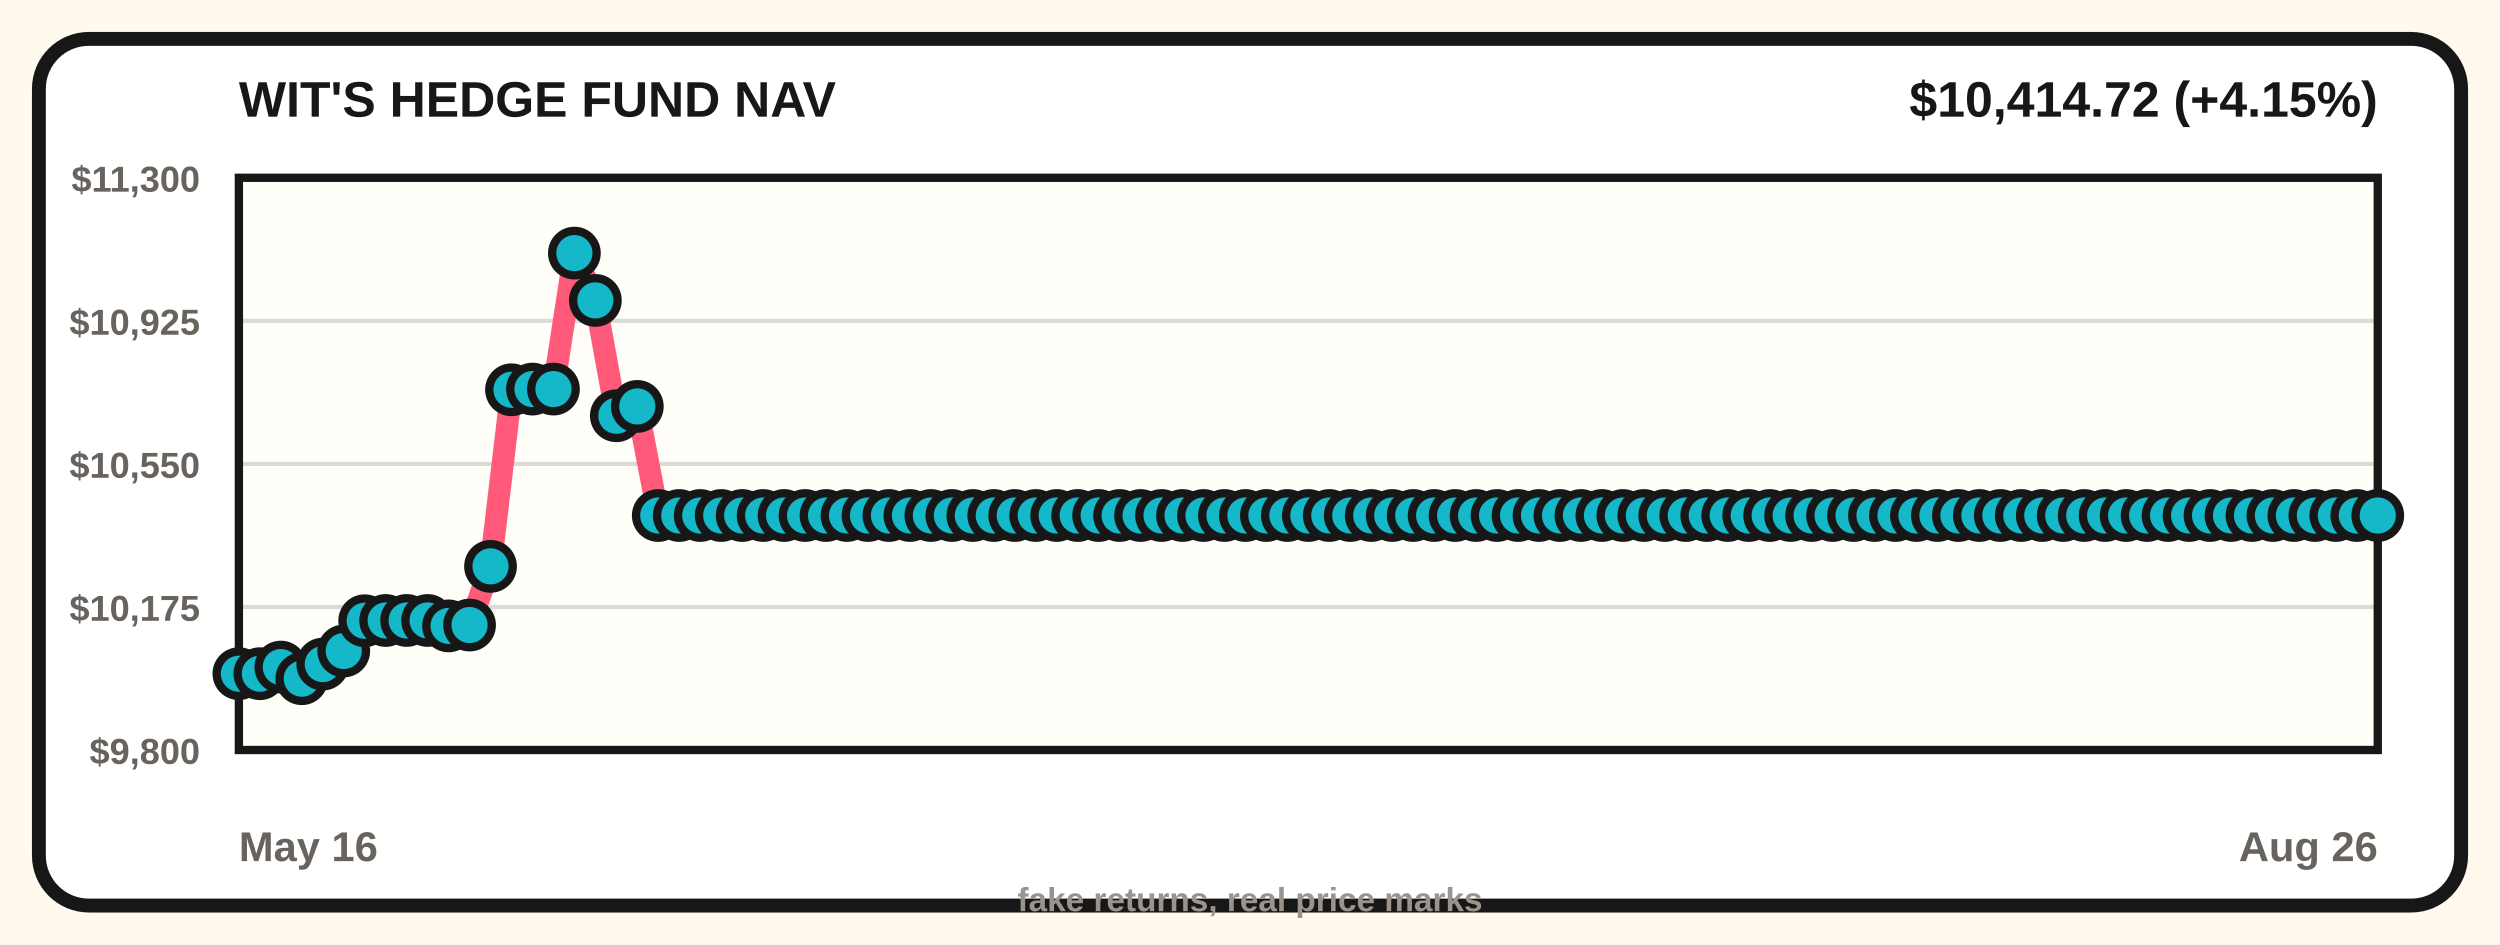
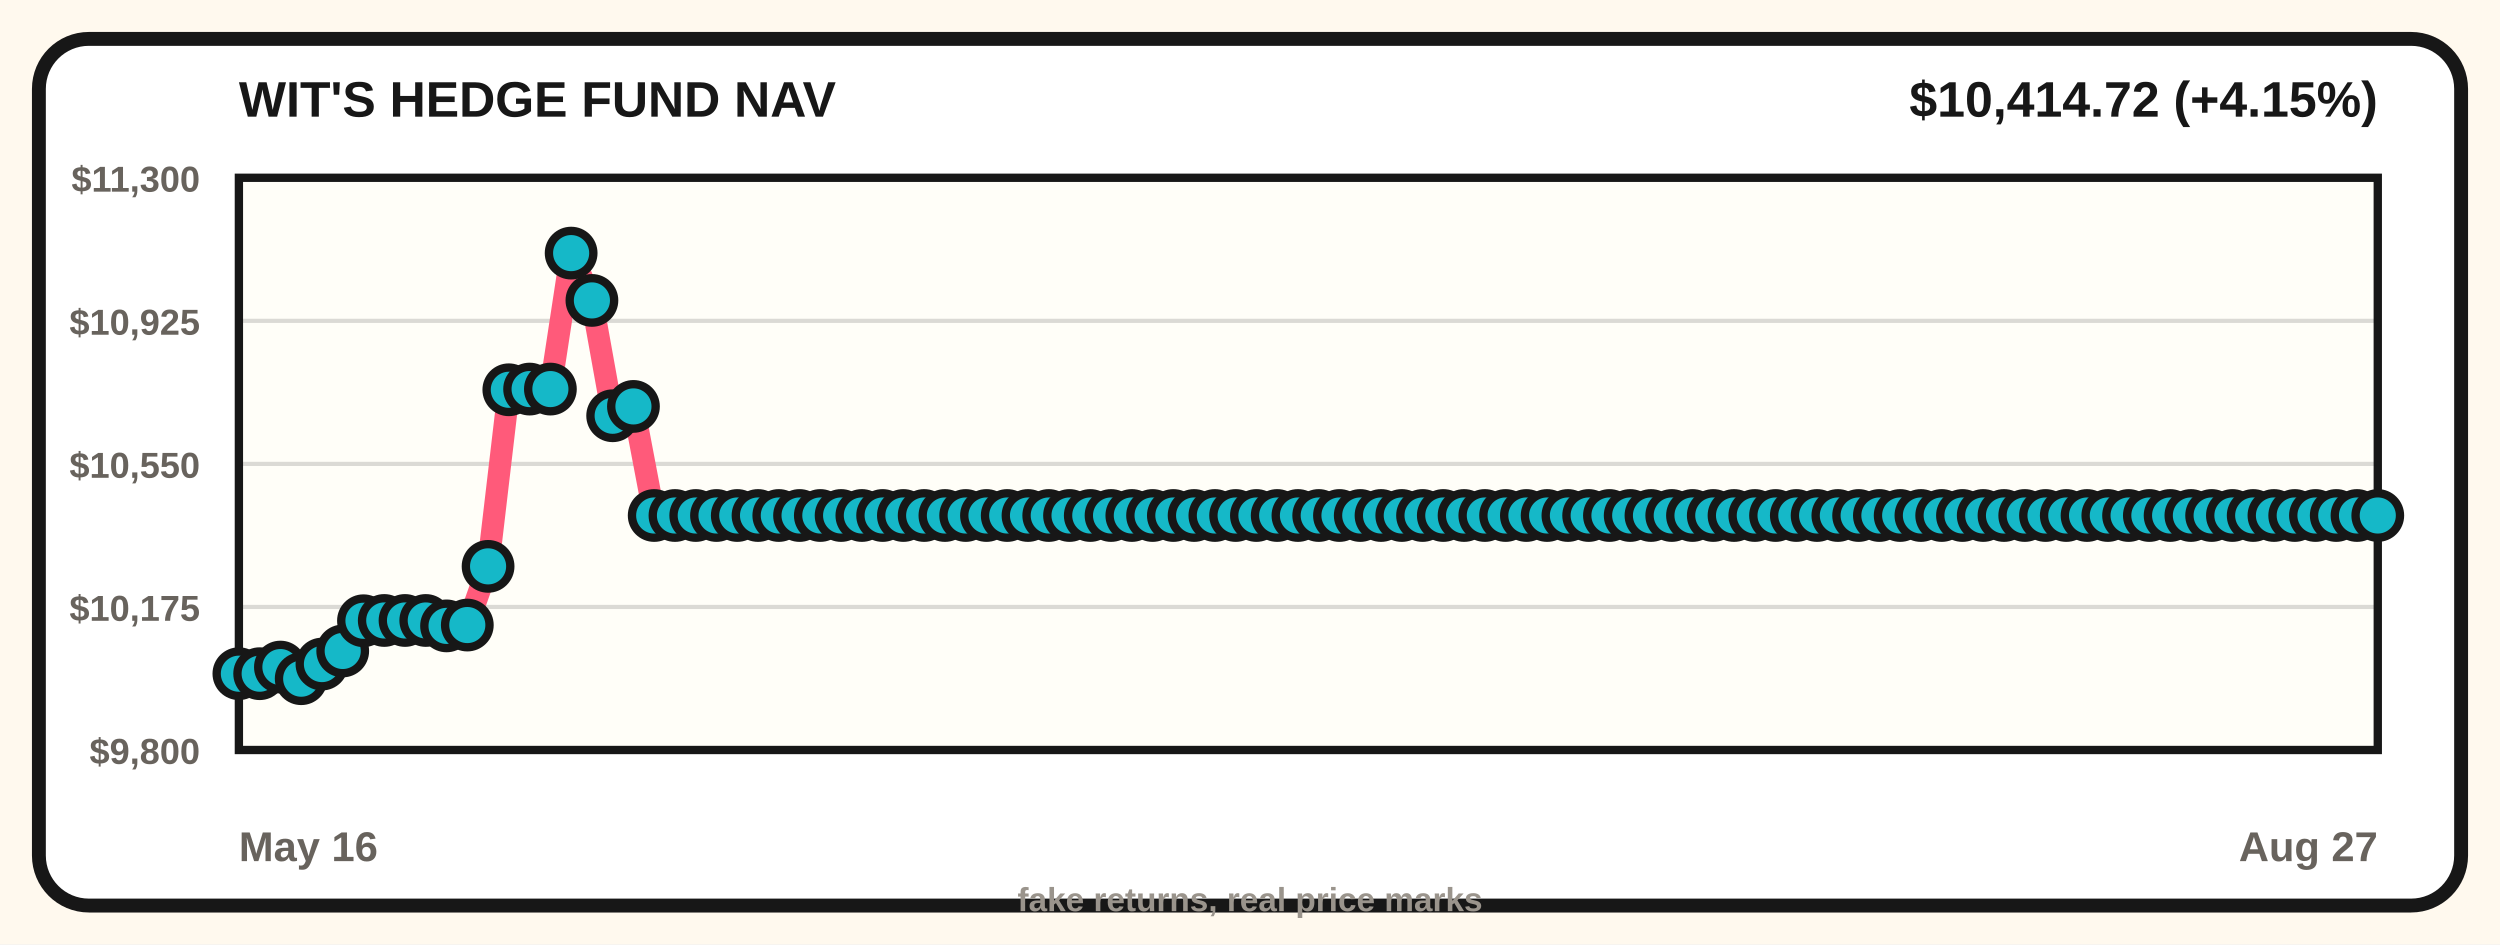
<svg xmlns="http://www.w3.org/2000/svg" width="900" height="340" viewBox="0 0 900 340" role="img" aria-label="Wit's Hedge Fund fake NAV chart">
  <rect width="900" height="340" fill="#fff9ee" />
  <rect x="14" y="14" width="872" height="312" rx="18" fill="#ffffff" stroke="#171717" stroke-width="5" />
  <rect x="86" y="64" width="770" height="206" fill="#fffef8" stroke="#171717" stroke-width="3" />
  <line x1="86" y1="270" x2="856" y2="270" stroke="#171717" stroke-width="1.5" opacity="0.16" />
  <text x="72" y="275" text-anchor="end" font-family="Arial, sans-serif" font-size="13" font-weight="800" fill="#68635d">$9,800</text>
  <line x1="86" y1="218.5" x2="856" y2="218.5" stroke="#171717" stroke-width="1.5" opacity="0.16" />
  <text x="72" y="223.5" text-anchor="end" font-family="Arial, sans-serif" font-size="13" font-weight="800" fill="#68635d">$10,175</text>
  <line x1="86" y1="167" x2="856" y2="167" stroke="#171717" stroke-width="1.5" opacity="0.16" />
  <text x="72" y="172" text-anchor="end" font-family="Arial, sans-serif" font-size="13" font-weight="800" fill="#68635d">$10,550</text>
  <line x1="86" y1="115.5" x2="856" y2="115.5" stroke="#171717" stroke-width="1.5" opacity="0.16" />
  <text x="72" y="120.5" text-anchor="end" font-family="Arial, sans-serif" font-size="13" font-weight="800" fill="#68635d">$10,925</text>
  <line x1="86" y1="64" x2="856" y2="64" stroke="#171717" stroke-width="1.5" opacity="0.16" />
  <text x="72" y="69" text-anchor="end" font-family="Arial, sans-serif" font-size="13" font-weight="800" fill="#68635d">$11,300</text>
-   <polyline points="86,242.53 93.55,242.53 101.1,240.15 108.65,244.33 116.2,239.07 123.75,234.35 131.29,223.47 138.84,223.37 146.39,223.37 153.94,223.37 161.49,225.32 169.04,225.02 176.59,203.89 184.14,140.32 191.69,140.07 199.24,140.07 206.78,91.12 214.33,108.15 221.88,149.67 229.43,146.31 236.98,185.58 244.53,185.58 252.08,185.58 259.63,185.58 267.18,185.58 274.73,185.58 282.27,185.58 289.82,185.58 297.37,185.58 304.92,185.58 312.47,185.58 320.02,185.58 327.57,185.58 335.12,185.58 342.67,185.58 350.22,185.58 357.76,185.58 365.31,185.58 372.86,185.58 380.41,185.58 387.96,185.58 395.51,185.58 403.06,185.58 410.61,185.58 418.16,185.58 425.71,185.58 433.25,185.58 440.8,185.58 448.35,185.58 455.9,185.58 463.45,185.58 471,185.58 478.55,185.58 486.1,185.58 493.65,185.58 501.2,185.58 508.75,185.58 516.29,185.58 523.84,185.58 531.39,185.58 538.94,185.58 546.49,185.58 554.04,185.58 561.59,185.58 569.14,185.58 576.69,185.58 584.24,185.58 591.78,185.58 599.33,185.58 606.88,185.58 614.43,185.58 621.98,185.58 629.53,185.58 637.08,185.58 644.63,185.58 652.18,185.58 659.73,185.58 667.27,185.58 674.82,185.58 682.37,185.58 689.92,185.58 697.47,185.58 705.02,185.58 712.57,185.58 720.12,185.58 727.67,185.58 735.22,185.58 742.76,185.58 750.31,185.58 757.86,185.58 765.41,185.58 772.96,185.58 780.51,185.58 788.06,185.58 795.61,185.58 803.16,185.58 810.71,185.58 818.25,185.58 825.8,185.58 833.35,185.58 840.9,185.58 848.45,185.58 856,185.58" fill="none" stroke="#ff5a7a" stroke-width="8" stroke-linecap="round" stroke-linejoin="round" />
+   <polyline points="86,242.53 93.48,242.53 100.95,240.15 108.43,244.33 115.9,239.07 123.38,234.35 130.85,223.47 138.33,223.37 145.81,223.37 153.28,223.37 160.76,225.32 168.23,225.02 175.71,203.89 183.18,140.32 190.66,140.07 198.14,140.07 205.61,91.12 213.09,108.15 220.56,149.67 228.04,146.31 235.51,185.58 242.99,185.58 250.47,185.58 257.94,185.58 265.42,185.58 272.89,185.58 280.37,185.58 287.84,185.58 295.32,185.58 302.8,185.58 310.27,185.58 317.75,185.58 325.22,185.58 332.7,185.58 340.17,185.58 347.65,185.58 355.13,185.58 362.6,185.58 370.08,185.58 377.55,185.58 385.03,185.58 392.5,185.58 399.98,185.58 407.46,185.58 414.93,185.58 422.41,185.58 429.88,185.58 437.36,185.58 444.83,185.58 452.31,185.58 459.79,185.58 467.26,185.58 474.74,185.58 482.21,185.58 489.69,185.58 497.17,185.58 504.64,185.58 512.12,185.58 519.59,185.58 527.07,185.58 534.54,185.58 542.02,185.58 549.5,185.58 556.97,185.58 564.45,185.58 571.92,185.58 579.4,185.58 586.87,185.58 594.35,185.58 601.83,185.58 609.3,185.58 616.78,185.58 624.25,185.58 631.73,185.58 639.2,185.58 646.68,185.58 654.16,185.58 661.63,185.58 669.11,185.58 676.58,185.58 684.06,185.58 691.53,185.58 699.01,185.58 706.49,185.58 713.96,185.58 721.44,185.58 728.91,185.58 736.39,185.58 743.86,185.58 751.34,185.58 758.82,185.58 766.29,185.58 773.77,185.58 781.24,185.58 788.72,185.58 796.19,185.58 803.67,185.58 811.15,185.58 818.62,185.58 826.1,185.58 833.57,185.58 841.05,185.58 848.52,185.58 856,185.58" fill="none" stroke="#ff5a7a" stroke-width="8" stroke-linecap="round" stroke-linejoin="round" />
  <circle cx="86" cy="242.53" r="8" fill="#15b8c8" stroke="#171717" stroke-width="3" />
-   <circle cx="93.55" cy="242.53" r="8" fill="#15b8c8" stroke="#171717" stroke-width="3" />
-   <circle cx="101.1" cy="240.15" r="8" fill="#15b8c8" stroke="#171717" stroke-width="3" />
-   <circle cx="108.65" cy="244.33" r="8" fill="#15b8c8" stroke="#171717" stroke-width="3" />
-   <circle cx="116.2" cy="239.07" r="8" fill="#15b8c8" stroke="#171717" stroke-width="3" />
-   <circle cx="123.75" cy="234.35" r="8" fill="#15b8c8" stroke="#171717" stroke-width="3" />
-   <circle cx="131.29" cy="223.47" r="8" fill="#15b8c8" stroke="#171717" stroke-width="3" />
-   <circle cx="138.84" cy="223.37" r="8" fill="#15b8c8" stroke="#171717" stroke-width="3" />
-   <circle cx="146.39" cy="223.37" r="8" fill="#15b8c8" stroke="#171717" stroke-width="3" />
-   <circle cx="153.94" cy="223.37" r="8" fill="#15b8c8" stroke="#171717" stroke-width="3" />
-   <circle cx="161.49" cy="225.32" r="8" fill="#15b8c8" stroke="#171717" stroke-width="3" />
-   <circle cx="169.04" cy="225.02" r="8" fill="#15b8c8" stroke="#171717" stroke-width="3" />
-   <circle cx="176.59" cy="203.89" r="8" fill="#15b8c8" stroke="#171717" stroke-width="3" />
-   <circle cx="184.14" cy="140.32" r="8" fill="#15b8c8" stroke="#171717" stroke-width="3" />
-   <circle cx="191.69" cy="140.07" r="8" fill="#15b8c8" stroke="#171717" stroke-width="3" />
-   <circle cx="199.24" cy="140.07" r="8" fill="#15b8c8" stroke="#171717" stroke-width="3" />
-   <circle cx="206.78" cy="91.12" r="8" fill="#15b8c8" stroke="#171717" stroke-width="3" />
-   <circle cx="214.33" cy="108.15" r="8" fill="#15b8c8" stroke="#171717" stroke-width="3" />
-   <circle cx="221.88" cy="149.67" r="8" fill="#15b8c8" stroke="#171717" stroke-width="3" />
-   <circle cx="229.43" cy="146.31" r="8" fill="#15b8c8" stroke="#171717" stroke-width="3" />
-   <circle cx="236.98" cy="185.58" r="8" fill="#15b8c8" stroke="#171717" stroke-width="3" />
-   <circle cx="244.53" cy="185.58" r="8" fill="#15b8c8" stroke="#171717" stroke-width="3" />
-   <circle cx="252.08" cy="185.58" r="8" fill="#15b8c8" stroke="#171717" stroke-width="3" />
-   <circle cx="259.63" cy="185.58" r="8" fill="#15b8c8" stroke="#171717" stroke-width="3" />
-   <circle cx="267.18" cy="185.58" r="8" fill="#15b8c8" stroke="#171717" stroke-width="3" />
-   <circle cx="274.73" cy="185.58" r="8" fill="#15b8c8" stroke="#171717" stroke-width="3" />
-   <circle cx="282.27" cy="185.58" r="8" fill="#15b8c8" stroke="#171717" stroke-width="3" />
-   <circle cx="289.82" cy="185.58" r="8" fill="#15b8c8" stroke="#171717" stroke-width="3" />
-   <circle cx="297.37" cy="185.58" r="8" fill="#15b8c8" stroke="#171717" stroke-width="3" />
-   <circle cx="304.92" cy="185.58" r="8" fill="#15b8c8" stroke="#171717" stroke-width="3" />
-   <circle cx="312.47" cy="185.58" r="8" fill="#15b8c8" stroke="#171717" stroke-width="3" />
-   <circle cx="320.02" cy="185.58" r="8" fill="#15b8c8" stroke="#171717" stroke-width="3" />
-   <circle cx="327.57" cy="185.58" r="8" fill="#15b8c8" stroke="#171717" stroke-width="3" />
-   <circle cx="335.12" cy="185.58" r="8" fill="#15b8c8" stroke="#171717" stroke-width="3" />
-   <circle cx="342.67" cy="185.58" r="8" fill="#15b8c8" stroke="#171717" stroke-width="3" />
-   <circle cx="350.22" cy="185.58" r="8" fill="#15b8c8" stroke="#171717" stroke-width="3" />
-   <circle cx="357.76" cy="185.58" r="8" fill="#15b8c8" stroke="#171717" stroke-width="3" />
-   <circle cx="365.31" cy="185.58" r="8" fill="#15b8c8" stroke="#171717" stroke-width="3" />
-   <circle cx="372.86" cy="185.58" r="8" fill="#15b8c8" stroke="#171717" stroke-width="3" />
-   <circle cx="380.41" cy="185.58" r="8" fill="#15b8c8" stroke="#171717" stroke-width="3" />
-   <circle cx="387.96" cy="185.58" r="8" fill="#15b8c8" stroke="#171717" stroke-width="3" />
-   <circle cx="395.51" cy="185.58" r="8" fill="#15b8c8" stroke="#171717" stroke-width="3" />
-   <circle cx="403.06" cy="185.58" r="8" fill="#15b8c8" stroke="#171717" stroke-width="3" />
-   <circle cx="410.61" cy="185.58" r="8" fill="#15b8c8" stroke="#171717" stroke-width="3" />
-   <circle cx="418.16" cy="185.58" r="8" fill="#15b8c8" stroke="#171717" stroke-width="3" />
-   <circle cx="425.71" cy="185.58" r="8" fill="#15b8c8" stroke="#171717" stroke-width="3" />
-   <circle cx="433.25" cy="185.58" r="8" fill="#15b8c8" stroke="#171717" stroke-width="3" />
-   <circle cx="440.8" cy="185.58" r="8" fill="#15b8c8" stroke="#171717" stroke-width="3" />
-   <circle cx="448.35" cy="185.58" r="8" fill="#15b8c8" stroke="#171717" stroke-width="3" />
-   <circle cx="455.9" cy="185.58" r="8" fill="#15b8c8" stroke="#171717" stroke-width="3" />
-   <circle cx="463.45" cy="185.58" r="8" fill="#15b8c8" stroke="#171717" stroke-width="3" />
-   <circle cx="471" cy="185.58" r="8" fill="#15b8c8" stroke="#171717" stroke-width="3" />
-   <circle cx="478.55" cy="185.58" r="8" fill="#15b8c8" stroke="#171717" stroke-width="3" />
-   <circle cx="486.1" cy="185.58" r="8" fill="#15b8c8" stroke="#171717" stroke-width="3" />
-   <circle cx="493.65" cy="185.58" r="8" fill="#15b8c8" stroke="#171717" stroke-width="3" />
-   <circle cx="501.2" cy="185.58" r="8" fill="#15b8c8" stroke="#171717" stroke-width="3" />
-   <circle cx="508.75" cy="185.58" r="8" fill="#15b8c8" stroke="#171717" stroke-width="3" />
-   <circle cx="516.29" cy="185.58" r="8" fill="#15b8c8" stroke="#171717" stroke-width="3" />
-   <circle cx="523.84" cy="185.58" r="8" fill="#15b8c8" stroke="#171717" stroke-width="3" />
-   <circle cx="531.39" cy="185.58" r="8" fill="#15b8c8" stroke="#171717" stroke-width="3" />
-   <circle cx="538.94" cy="185.58" r="8" fill="#15b8c8" stroke="#171717" stroke-width="3" />
-   <circle cx="546.49" cy="185.58" r="8" fill="#15b8c8" stroke="#171717" stroke-width="3" />
-   <circle cx="554.04" cy="185.58" r="8" fill="#15b8c8" stroke="#171717" stroke-width="3" />
-   <circle cx="561.59" cy="185.58" r="8" fill="#15b8c8" stroke="#171717" stroke-width="3" />
-   <circle cx="569.14" cy="185.58" r="8" fill="#15b8c8" stroke="#171717" stroke-width="3" />
-   <circle cx="576.69" cy="185.58" r="8" fill="#15b8c8" stroke="#171717" stroke-width="3" />
-   <circle cx="584.24" cy="185.58" r="8" fill="#15b8c8" stroke="#171717" stroke-width="3" />
-   <circle cx="591.78" cy="185.58" r="8" fill="#15b8c8" stroke="#171717" stroke-width="3" />
-   <circle cx="599.33" cy="185.58" r="8" fill="#15b8c8" stroke="#171717" stroke-width="3" />
-   <circle cx="606.88" cy="185.58" r="8" fill="#15b8c8" stroke="#171717" stroke-width="3" />
-   <circle cx="614.43" cy="185.58" r="8" fill="#15b8c8" stroke="#171717" stroke-width="3" />
-   <circle cx="621.98" cy="185.58" r="8" fill="#15b8c8" stroke="#171717" stroke-width="3" />
-   <circle cx="629.53" cy="185.58" r="8" fill="#15b8c8" stroke="#171717" stroke-width="3" />
-   <circle cx="637.08" cy="185.58" r="8" fill="#15b8c8" stroke="#171717" stroke-width="3" />
-   <circle cx="644.63" cy="185.58" r="8" fill="#15b8c8" stroke="#171717" stroke-width="3" />
-   <circle cx="652.18" cy="185.58" r="8" fill="#15b8c8" stroke="#171717" stroke-width="3" />
-   <circle cx="659.73" cy="185.58" r="8" fill="#15b8c8" stroke="#171717" stroke-width="3" />
-   <circle cx="667.27" cy="185.58" r="8" fill="#15b8c8" stroke="#171717" stroke-width="3" />
-   <circle cx="674.82" cy="185.58" r="8" fill="#15b8c8" stroke="#171717" stroke-width="3" />
-   <circle cx="682.37" cy="185.58" r="8" fill="#15b8c8" stroke="#171717" stroke-width="3" />
-   <circle cx="689.92" cy="185.58" r="8" fill="#15b8c8" stroke="#171717" stroke-width="3" />
-   <circle cx="697.47" cy="185.58" r="8" fill="#15b8c8" stroke="#171717" stroke-width="3" />
-   <circle cx="705.02" cy="185.58" r="8" fill="#15b8c8" stroke="#171717" stroke-width="3" />
-   <circle cx="712.57" cy="185.58" r="8" fill="#15b8c8" stroke="#171717" stroke-width="3" />
-   <circle cx="720.12" cy="185.58" r="8" fill="#15b8c8" stroke="#171717" stroke-width="3" />
-   <circle cx="727.67" cy="185.58" r="8" fill="#15b8c8" stroke="#171717" stroke-width="3" />
-   <circle cx="735.22" cy="185.58" r="8" fill="#15b8c8" stroke="#171717" stroke-width="3" />
-   <circle cx="742.76" cy="185.58" r="8" fill="#15b8c8" stroke="#171717" stroke-width="3" />
-   <circle cx="750.31" cy="185.58" r="8" fill="#15b8c8" stroke="#171717" stroke-width="3" />
-   <circle cx="757.86" cy="185.58" r="8" fill="#15b8c8" stroke="#171717" stroke-width="3" />
-   <circle cx="765.41" cy="185.58" r="8" fill="#15b8c8" stroke="#171717" stroke-width="3" />
-   <circle cx="772.96" cy="185.58" r="8" fill="#15b8c8" stroke="#171717" stroke-width="3" />
-   <circle cx="780.51" cy="185.58" r="8" fill="#15b8c8" stroke="#171717" stroke-width="3" />
-   <circle cx="788.06" cy="185.58" r="8" fill="#15b8c8" stroke="#171717" stroke-width="3" />
-   <circle cx="795.61" cy="185.58" r="8" fill="#15b8c8" stroke="#171717" stroke-width="3" />
-   <circle cx="803.16" cy="185.58" r="8" fill="#15b8c8" stroke="#171717" stroke-width="3" />
-   <circle cx="810.71" cy="185.58" r="8" fill="#15b8c8" stroke="#171717" stroke-width="3" />
-   <circle cx="818.25" cy="185.58" r="8" fill="#15b8c8" stroke="#171717" stroke-width="3" />
-   <circle cx="825.8" cy="185.58" r="8" fill="#15b8c8" stroke="#171717" stroke-width="3" />
-   <circle cx="833.35" cy="185.58" r="8" fill="#15b8c8" stroke="#171717" stroke-width="3" />
-   <circle cx="840.9" cy="185.58" r="8" fill="#15b8c8" stroke="#171717" stroke-width="3" />
-   <circle cx="848.45" cy="185.58" r="8" fill="#15b8c8" stroke="#171717" stroke-width="3" />
+   <circle cx="93.48" cy="242.53" r="8" fill="#15b8c8" stroke="#171717" stroke-width="3" />
+   <circle cx="100.95" cy="240.15" r="8" fill="#15b8c8" stroke="#171717" stroke-width="3" />
+   <circle cx="108.43" cy="244.33" r="8" fill="#15b8c8" stroke="#171717" stroke-width="3" />
+   <circle cx="115.9" cy="239.07" r="8" fill="#15b8c8" stroke="#171717" stroke-width="3" />
+   <circle cx="123.38" cy="234.35" r="8" fill="#15b8c8" stroke="#171717" stroke-width="3" />
+   <circle cx="130.85" cy="223.47" r="8" fill="#15b8c8" stroke="#171717" stroke-width="3" />
+   <circle cx="138.33" cy="223.37" r="8" fill="#15b8c8" stroke="#171717" stroke-width="3" />
+   <circle cx="145.81" cy="223.37" r="8" fill="#15b8c8" stroke="#171717" stroke-width="3" />
+   <circle cx="153.28" cy="223.37" r="8" fill="#15b8c8" stroke="#171717" stroke-width="3" />
+   <circle cx="160.76" cy="225.32" r="8" fill="#15b8c8" stroke="#171717" stroke-width="3" />
+   <circle cx="168.23" cy="225.02" r="8" fill="#15b8c8" stroke="#171717" stroke-width="3" />
+   <circle cx="175.71" cy="203.89" r="8" fill="#15b8c8" stroke="#171717" stroke-width="3" />
+   <circle cx="183.18" cy="140.32" r="8" fill="#15b8c8" stroke="#171717" stroke-width="3" />
+   <circle cx="190.66" cy="140.07" r="8" fill="#15b8c8" stroke="#171717" stroke-width="3" />
+   <circle cx="198.14" cy="140.07" r="8" fill="#15b8c8" stroke="#171717" stroke-width="3" />
+   <circle cx="205.61" cy="91.12" r="8" fill="#15b8c8" stroke="#171717" stroke-width="3" />
+   <circle cx="213.09" cy="108.15" r="8" fill="#15b8c8" stroke="#171717" stroke-width="3" />
+   <circle cx="220.56" cy="149.67" r="8" fill="#15b8c8" stroke="#171717" stroke-width="3" />
+   <circle cx="228.04" cy="146.31" r="8" fill="#15b8c8" stroke="#171717" stroke-width="3" />
+   <circle cx="235.51" cy="185.58" r="8" fill="#15b8c8" stroke="#171717" stroke-width="3" />
+   <circle cx="242.99" cy="185.58" r="8" fill="#15b8c8" stroke="#171717" stroke-width="3" />
+   <circle cx="250.47" cy="185.58" r="8" fill="#15b8c8" stroke="#171717" stroke-width="3" />
+   <circle cx="257.94" cy="185.58" r="8" fill="#15b8c8" stroke="#171717" stroke-width="3" />
+   <circle cx="265.42" cy="185.58" r="8" fill="#15b8c8" stroke="#171717" stroke-width="3" />
+   <circle cx="272.89" cy="185.58" r="8" fill="#15b8c8" stroke="#171717" stroke-width="3" />
+   <circle cx="280.37" cy="185.58" r="8" fill="#15b8c8" stroke="#171717" stroke-width="3" />
+   <circle cx="287.84" cy="185.58" r="8" fill="#15b8c8" stroke="#171717" stroke-width="3" />
+   <circle cx="295.32" cy="185.58" r="8" fill="#15b8c8" stroke="#171717" stroke-width="3" />
+   <circle cx="302.8" cy="185.58" r="8" fill="#15b8c8" stroke="#171717" stroke-width="3" />
+   <circle cx="310.27" cy="185.58" r="8" fill="#15b8c8" stroke="#171717" stroke-width="3" />
+   <circle cx="317.75" cy="185.58" r="8" fill="#15b8c8" stroke="#171717" stroke-width="3" />
+   <circle cx="325.22" cy="185.58" r="8" fill="#15b8c8" stroke="#171717" stroke-width="3" />
+   <circle cx="332.7" cy="185.58" r="8" fill="#15b8c8" stroke="#171717" stroke-width="3" />
+   <circle cx="340.17" cy="185.58" r="8" fill="#15b8c8" stroke="#171717" stroke-width="3" />
+   <circle cx="347.65" cy="185.58" r="8" fill="#15b8c8" stroke="#171717" stroke-width="3" />
+   <circle cx="355.13" cy="185.58" r="8" fill="#15b8c8" stroke="#171717" stroke-width="3" />
+   <circle cx="362.6" cy="185.58" r="8" fill="#15b8c8" stroke="#171717" stroke-width="3" />
+   <circle cx="370.08" cy="185.58" r="8" fill="#15b8c8" stroke="#171717" stroke-width="3" />
+   <circle cx="377.55" cy="185.58" r="8" fill="#15b8c8" stroke="#171717" stroke-width="3" />
+   <circle cx="385.03" cy="185.58" r="8" fill="#15b8c8" stroke="#171717" stroke-width="3" />
+   <circle cx="392.5" cy="185.58" r="8" fill="#15b8c8" stroke="#171717" stroke-width="3" />
+   <circle cx="399.98" cy="185.58" r="8" fill="#15b8c8" stroke="#171717" stroke-width="3" />
+   <circle cx="407.46" cy="185.58" r="8" fill="#15b8c8" stroke="#171717" stroke-width="3" />
+   <circle cx="414.93" cy="185.58" r="8" fill="#15b8c8" stroke="#171717" stroke-width="3" />
+   <circle cx="422.41" cy="185.58" r="8" fill="#15b8c8" stroke="#171717" stroke-width="3" />
+   <circle cx="429.88" cy="185.58" r="8" fill="#15b8c8" stroke="#171717" stroke-width="3" />
+   <circle cx="437.36" cy="185.58" r="8" fill="#15b8c8" stroke="#171717" stroke-width="3" />
+   <circle cx="444.83" cy="185.58" r="8" fill="#15b8c8" stroke="#171717" stroke-width="3" />
+   <circle cx="452.31" cy="185.58" r="8" fill="#15b8c8" stroke="#171717" stroke-width="3" />
+   <circle cx="459.79" cy="185.58" r="8" fill="#15b8c8" stroke="#171717" stroke-width="3" />
+   <circle cx="467.26" cy="185.58" r="8" fill="#15b8c8" stroke="#171717" stroke-width="3" />
+   <circle cx="474.74" cy="185.58" r="8" fill="#15b8c8" stroke="#171717" stroke-width="3" />
+   <circle cx="482.21" cy="185.58" r="8" fill="#15b8c8" stroke="#171717" stroke-width="3" />
+   <circle cx="489.69" cy="185.58" r="8" fill="#15b8c8" stroke="#171717" stroke-width="3" />
+   <circle cx="497.17" cy="185.58" r="8" fill="#15b8c8" stroke="#171717" stroke-width="3" />
+   <circle cx="504.64" cy="185.58" r="8" fill="#15b8c8" stroke="#171717" stroke-width="3" />
+   <circle cx="512.12" cy="185.58" r="8" fill="#15b8c8" stroke="#171717" stroke-width="3" />
+   <circle cx="519.59" cy="185.58" r="8" fill="#15b8c8" stroke="#171717" stroke-width="3" />
+   <circle cx="527.07" cy="185.58" r="8" fill="#15b8c8" stroke="#171717" stroke-width="3" />
+   <circle cx="534.54" cy="185.58" r="8" fill="#15b8c8" stroke="#171717" stroke-width="3" />
+   <circle cx="542.02" cy="185.58" r="8" fill="#15b8c8" stroke="#171717" stroke-width="3" />
+   <circle cx="549.5" cy="185.58" r="8" fill="#15b8c8" stroke="#171717" stroke-width="3" />
+   <circle cx="556.97" cy="185.58" r="8" fill="#15b8c8" stroke="#171717" stroke-width="3" />
+   <circle cx="564.45" cy="185.58" r="8" fill="#15b8c8" stroke="#171717" stroke-width="3" />
+   <circle cx="571.92" cy="185.58" r="8" fill="#15b8c8" stroke="#171717" stroke-width="3" />
+   <circle cx="579.4" cy="185.58" r="8" fill="#15b8c8" stroke="#171717" stroke-width="3" />
+   <circle cx="586.87" cy="185.58" r="8" fill="#15b8c8" stroke="#171717" stroke-width="3" />
+   <circle cx="594.35" cy="185.58" r="8" fill="#15b8c8" stroke="#171717" stroke-width="3" />
+   <circle cx="601.83" cy="185.58" r="8" fill="#15b8c8" stroke="#171717" stroke-width="3" />
+   <circle cx="609.3" cy="185.58" r="8" fill="#15b8c8" stroke="#171717" stroke-width="3" />
+   <circle cx="616.78" cy="185.58" r="8" fill="#15b8c8" stroke="#171717" stroke-width="3" />
+   <circle cx="624.25" cy="185.58" r="8" fill="#15b8c8" stroke="#171717" stroke-width="3" />
+   <circle cx="631.73" cy="185.58" r="8" fill="#15b8c8" stroke="#171717" stroke-width="3" />
+   <circle cx="639.2" cy="185.58" r="8" fill="#15b8c8" stroke="#171717" stroke-width="3" />
+   <circle cx="646.68" cy="185.58" r="8" fill="#15b8c8" stroke="#171717" stroke-width="3" />
+   <circle cx="654.16" cy="185.58" r="8" fill="#15b8c8" stroke="#171717" stroke-width="3" />
+   <circle cx="661.63" cy="185.58" r="8" fill="#15b8c8" stroke="#171717" stroke-width="3" />
+   <circle cx="669.11" cy="185.58" r="8" fill="#15b8c8" stroke="#171717" stroke-width="3" />
+   <circle cx="676.58" cy="185.58" r="8" fill="#15b8c8" stroke="#171717" stroke-width="3" />
+   <circle cx="684.06" cy="185.58" r="8" fill="#15b8c8" stroke="#171717" stroke-width="3" />
+   <circle cx="691.53" cy="185.58" r="8" fill="#15b8c8" stroke="#171717" stroke-width="3" />
+   <circle cx="699.01" cy="185.58" r="8" fill="#15b8c8" stroke="#171717" stroke-width="3" />
+   <circle cx="706.49" cy="185.58" r="8" fill="#15b8c8" stroke="#171717" stroke-width="3" />
+   <circle cx="713.96" cy="185.58" r="8" fill="#15b8c8" stroke="#171717" stroke-width="3" />
+   <circle cx="721.44" cy="185.58" r="8" fill="#15b8c8" stroke="#171717" stroke-width="3" />
+   <circle cx="728.91" cy="185.58" r="8" fill="#15b8c8" stroke="#171717" stroke-width="3" />
+   <circle cx="736.39" cy="185.58" r="8" fill="#15b8c8" stroke="#171717" stroke-width="3" />
+   <circle cx="743.86" cy="185.58" r="8" fill="#15b8c8" stroke="#171717" stroke-width="3" />
+   <circle cx="751.34" cy="185.58" r="8" fill="#15b8c8" stroke="#171717" stroke-width="3" />
+   <circle cx="758.82" cy="185.58" r="8" fill="#15b8c8" stroke="#171717" stroke-width="3" />
+   <circle cx="766.29" cy="185.58" r="8" fill="#15b8c8" stroke="#171717" stroke-width="3" />
+   <circle cx="773.77" cy="185.58" r="8" fill="#15b8c8" stroke="#171717" stroke-width="3" />
+   <circle cx="781.24" cy="185.58" r="8" fill="#15b8c8" stroke="#171717" stroke-width="3" />
+   <circle cx="788.72" cy="185.58" r="8" fill="#15b8c8" stroke="#171717" stroke-width="3" />
+   <circle cx="796.19" cy="185.58" r="8" fill="#15b8c8" stroke="#171717" stroke-width="3" />
+   <circle cx="803.67" cy="185.58" r="8" fill="#15b8c8" stroke="#171717" stroke-width="3" />
+   <circle cx="811.15" cy="185.58" r="8" fill="#15b8c8" stroke="#171717" stroke-width="3" />
+   <circle cx="818.62" cy="185.58" r="8" fill="#15b8c8" stroke="#171717" stroke-width="3" />
+   <circle cx="826.1" cy="185.58" r="8" fill="#15b8c8" stroke="#171717" stroke-width="3" />
+   <circle cx="833.57" cy="185.58" r="8" fill="#15b8c8" stroke="#171717" stroke-width="3" />
+   <circle cx="841.05" cy="185.58" r="8" fill="#15b8c8" stroke="#171717" stroke-width="3" />
+   <circle cx="848.52" cy="185.58" r="8" fill="#15b8c8" stroke="#171717" stroke-width="3" />
  <circle cx="856" cy="185.58" r="8" fill="#15b8c8" stroke="#171717" stroke-width="3" />
  <text x="86" y="42" font-family="Arial, sans-serif" font-size="18" font-weight="900" fill="#171717">WIT'S HEDGE FUND NAV</text>
  <text x="856" y="42" text-anchor="end" font-family="Arial, sans-serif" font-size="18" font-weight="900" fill="#171717">$10,414.72 (+4.15%)</text>
  <text x="86" y="310" text-anchor="start" font-family="Arial, sans-serif" font-size="15" font-weight="900" fill="#68635d">May 16</text>
-   <text x="856" y="310" text-anchor="end" font-family="Arial, sans-serif" font-size="15" font-weight="900" fill="#68635d">Aug 26</text>
+   <text x="856" y="310" text-anchor="end" font-family="Arial, sans-serif" font-size="15" font-weight="900" fill="#68635d">Aug 27</text>
  <text x="450" y="328" text-anchor="middle" font-family="Arial, sans-serif" font-size="12" font-weight="800" fill="#9a948c">fake returns, real price marks</text>
</svg>
